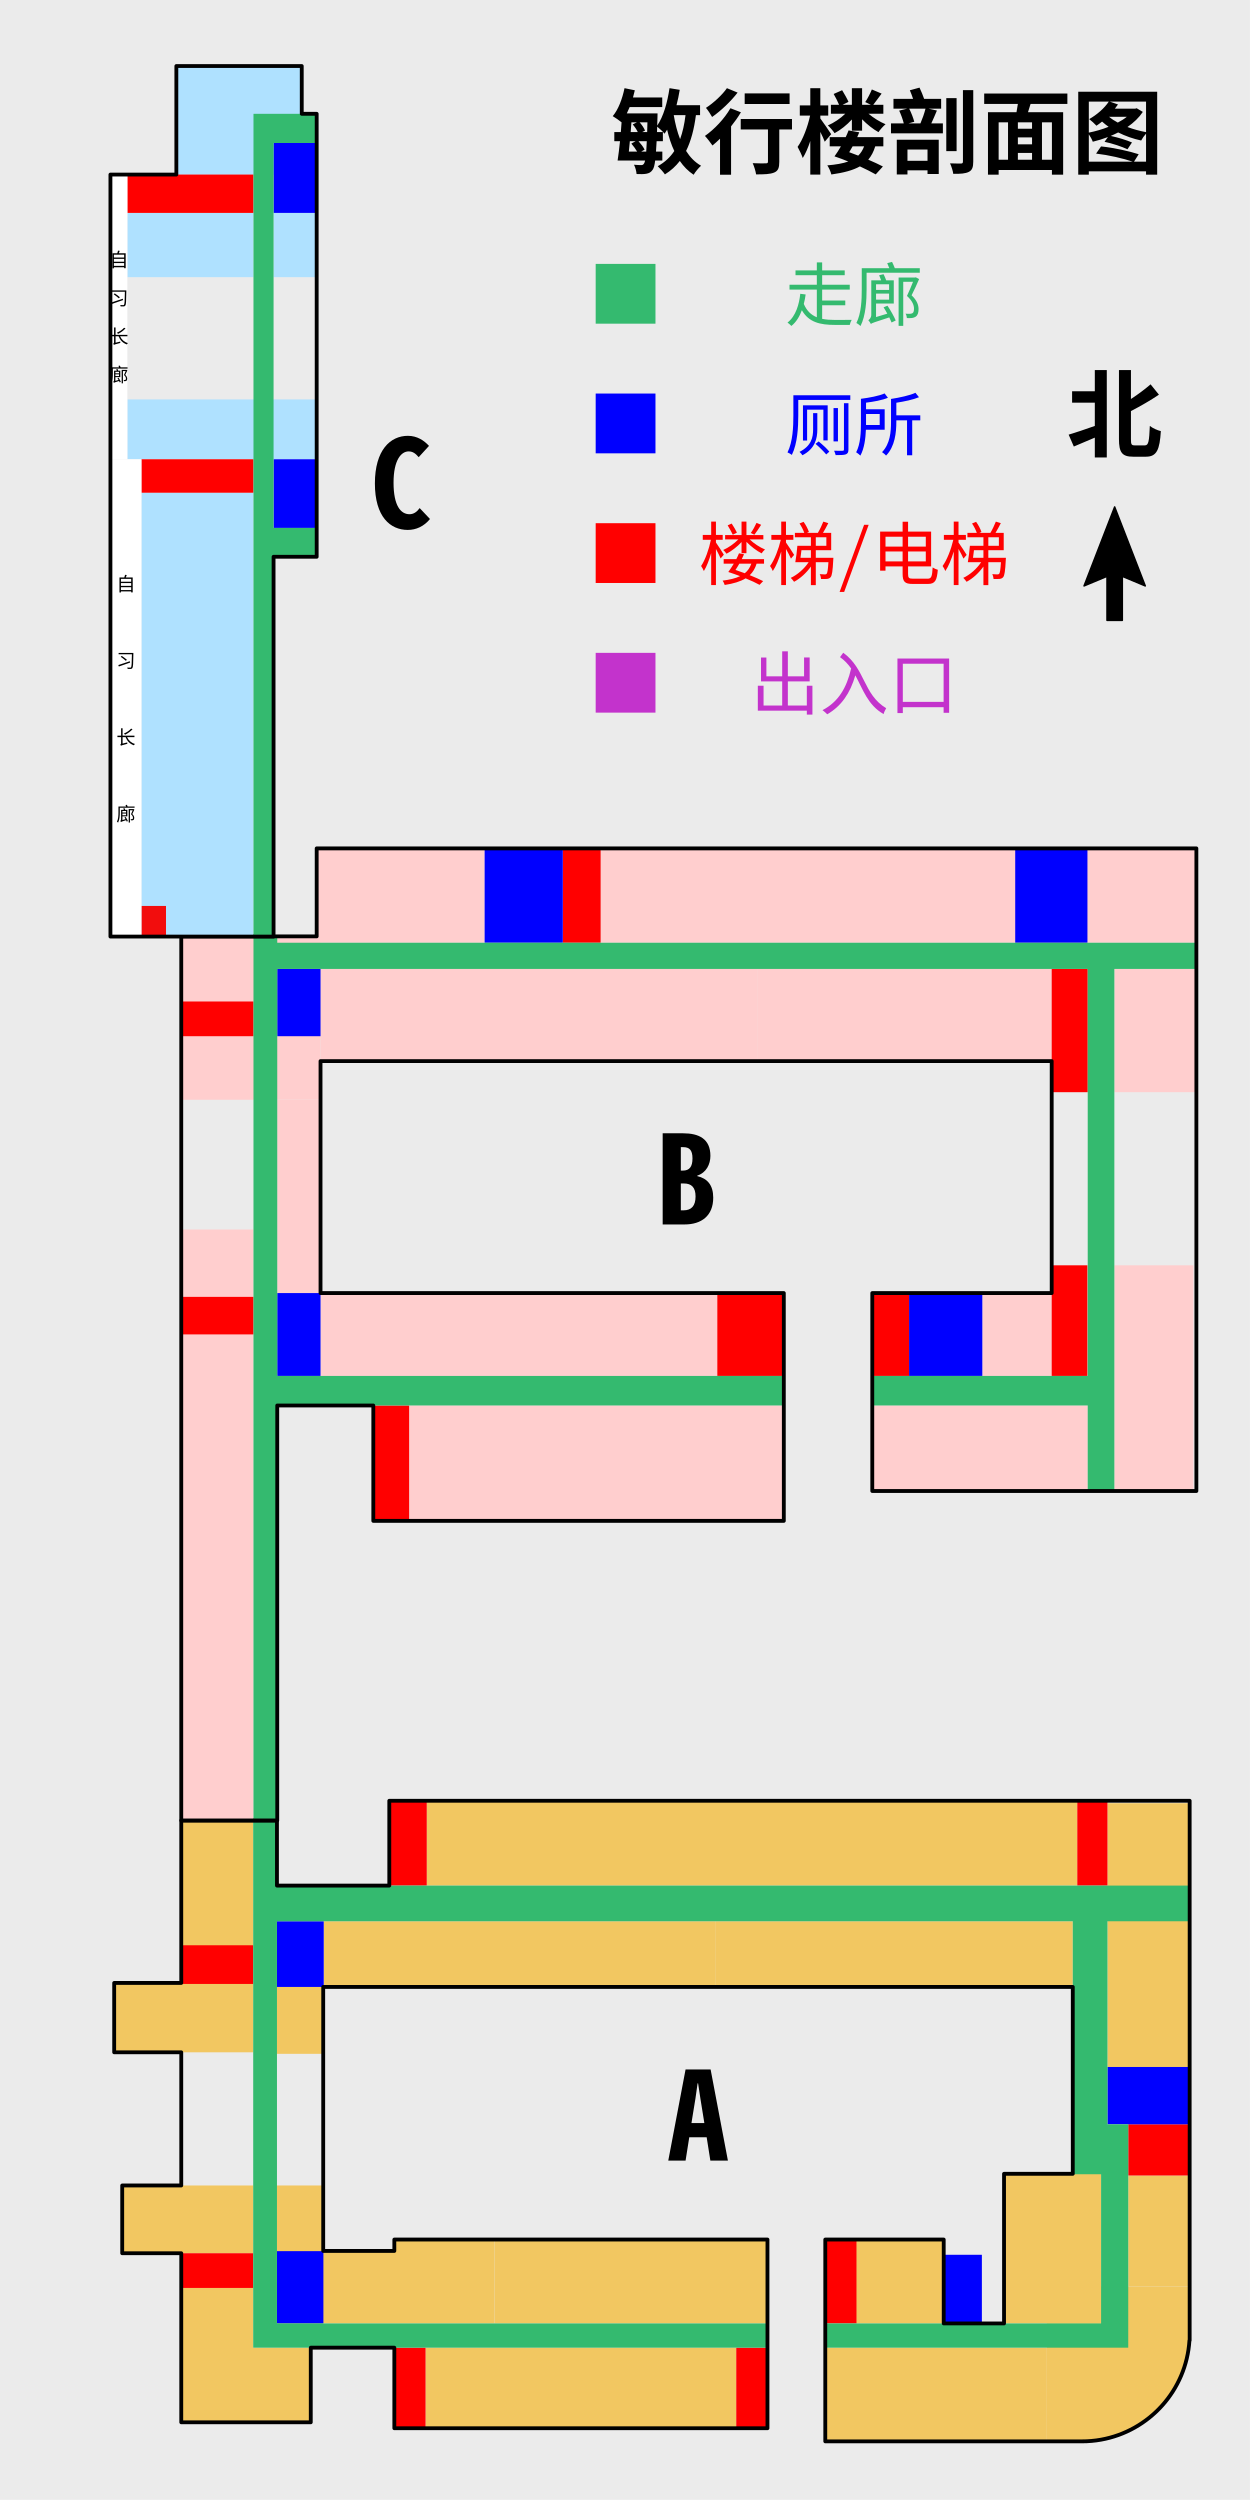
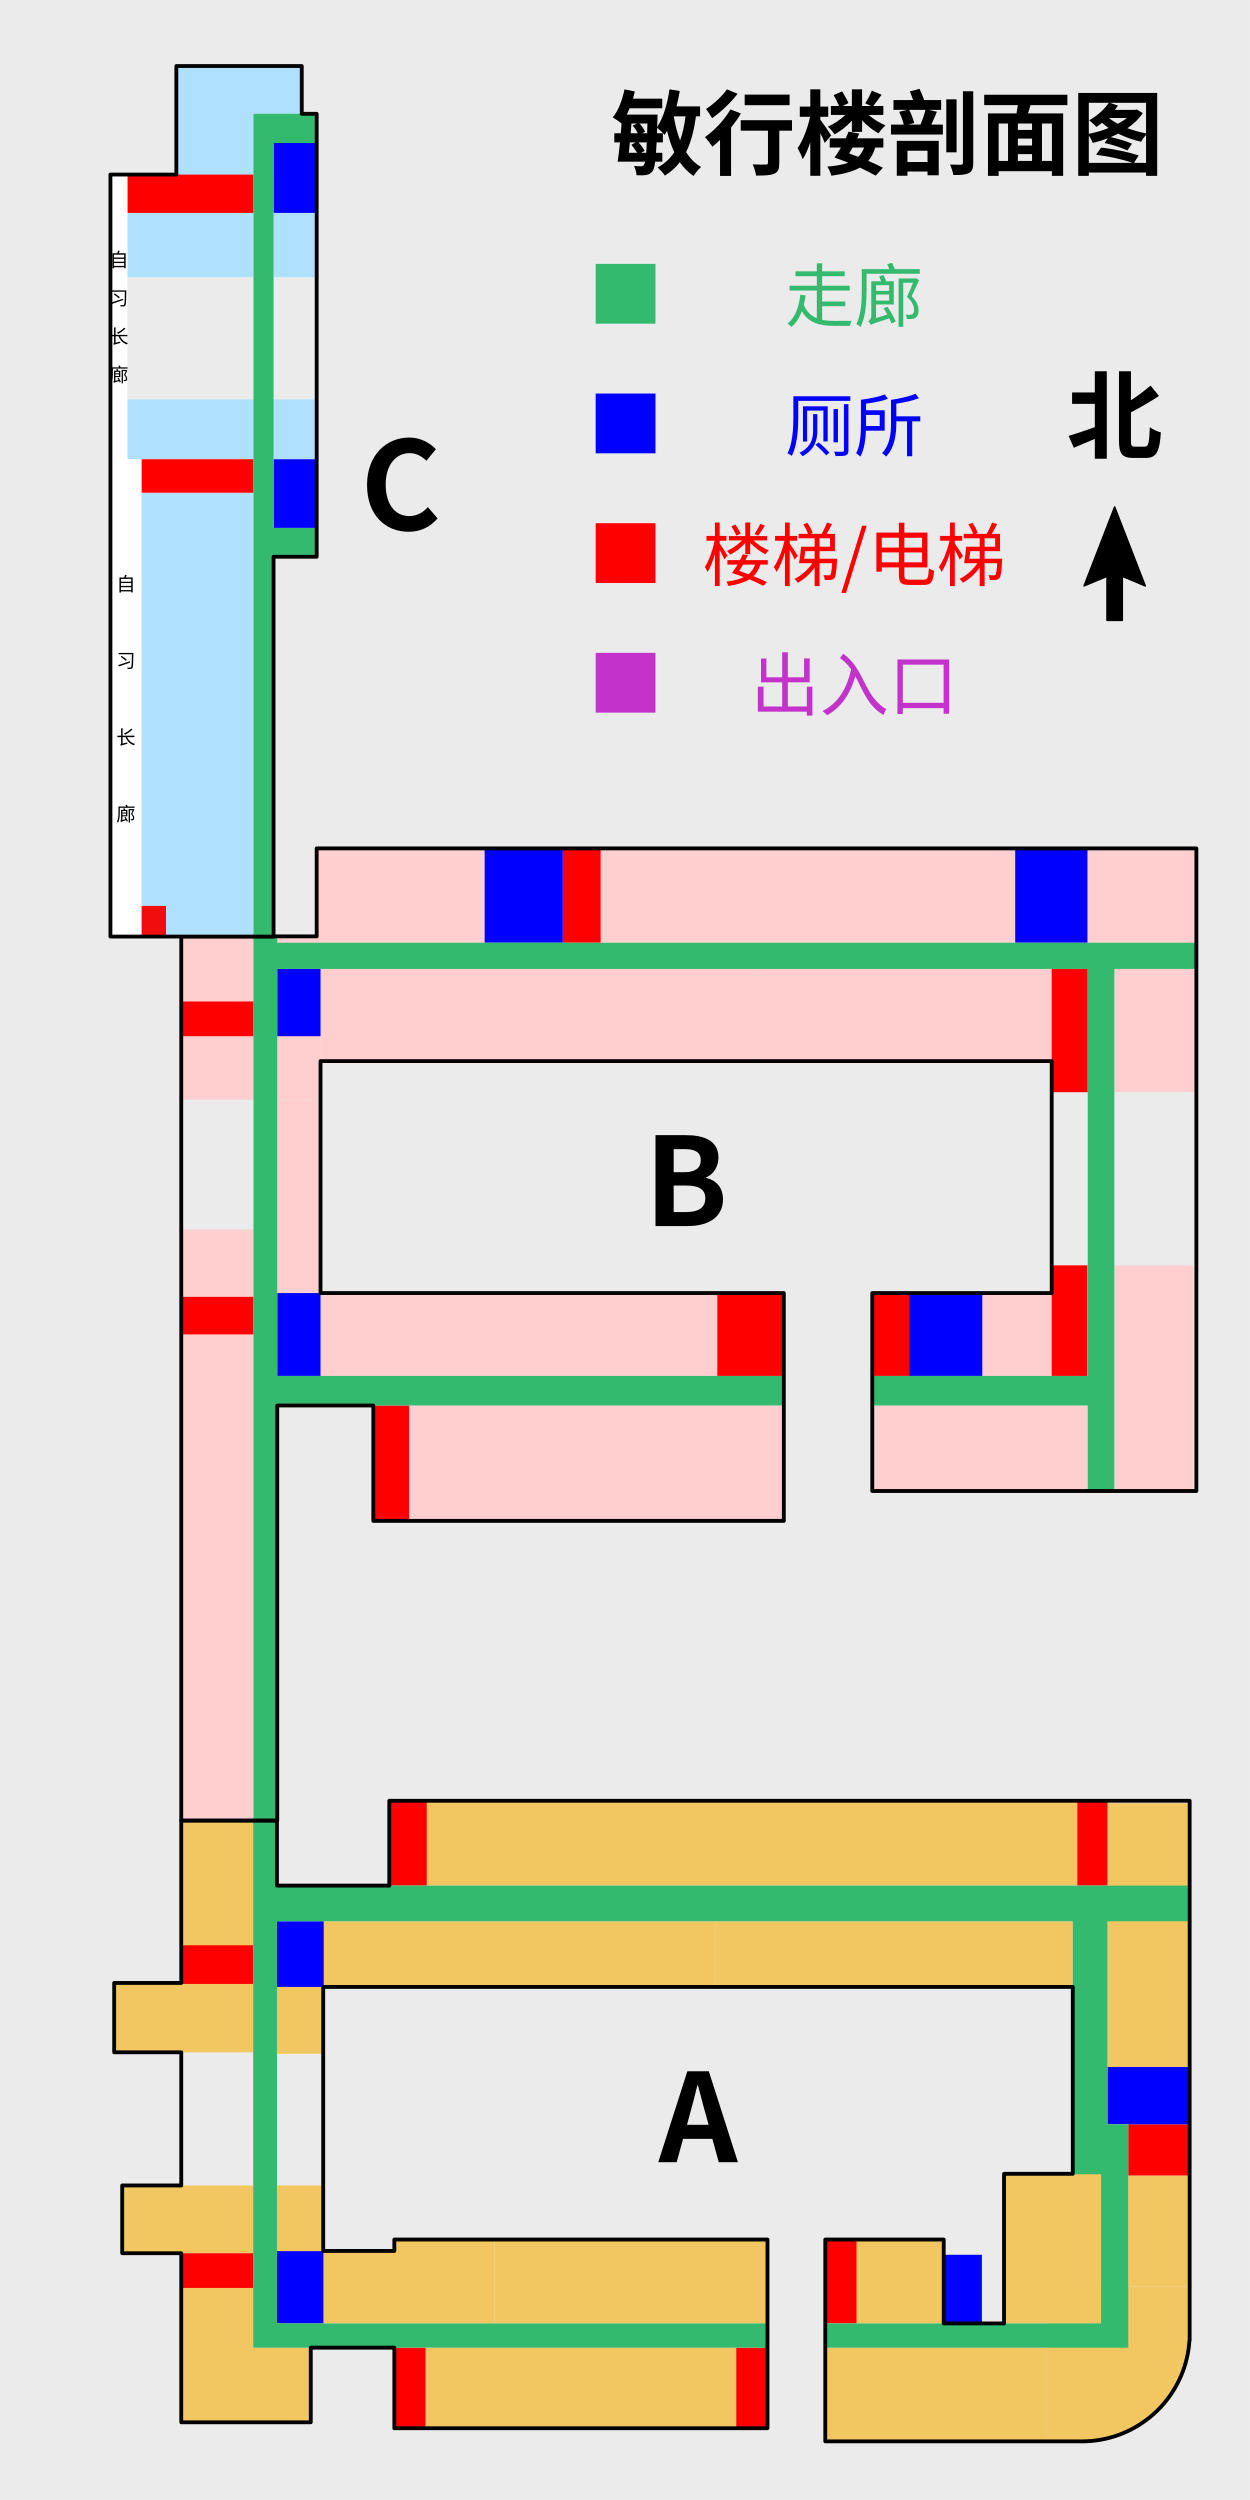
<svg xmlns="http://www.w3.org/2000/svg" width="100%" height="100%" viewBox="0 0 2717 5434" version="1.1" xml:space="preserve" style="fill-rule:evenodd;clip-rule:evenodd;stroke-linecap:round;stroke-linejoin:round;stroke-miterlimit:1.5;">
  <rect id="背景" x="0" y="-0" width="2716.53" height="5433.07" style="fill:#ebebeb;" />
  <g id="A">
    <g id="_2层">
      <rect id="zone-12x55-12x56" x="602.015" y="4318.82" width="100.528" height="145.395" style="fill:#f2c761;" />
      <rect id="zone-12x45-12x54" x="703.662" y="4176.07" width="852.295" height="142.75" style="fill:#f2c761;" />
      <rect id="zone-12x35-12x44" x="1555.96" y="4176.07" width="775.836" height="142.75" style="fill:#f2c761;" />
      <rect id="zone-12x24-12x29" x="2407.17" y="3919.47" width="178.68" height="573.308" style="fill:#f2c761;" />
      <rect id="zone-12x05-12x23" x="927.583" y="3914.16" width="1414.03" height="184.355" style="fill:#f2c761;" />
      <path id="zone-12x01-12x04" d="M550.361,4460.89l-302.165,0l-0,-150.758l145.788,-0l-0,-353.198l156.377,0l0,503.956Z" style="fill:#f2c761;" />
      <rect id="zone-11x44-11x52" x="1793.83" y="5102.91" width="481.677" height="203.645" style="fill:#f2c761;" />
      <path id="zone-11x41-11x43" d="M2393.35,4969.56l192.499,-0l0,117.649l-0.461,-0c-6.782,108.509 -87.611,197.083 -192.496,215.728c-13.373,2.377 -27.137,3.618 -41.189,3.618l-76.193,-0l0,-256.354l117.84,0l-0,-80.641Z" style="fill:#f2c761;" />
      <rect id="zone-11x37-11x40" x="2452.35" y="4728.68" width="133.502" height="240.884" style="fill:#f2c761;" />
      <rect id="zone-12x34-12x36" x="2182.38" y="4724.98" width="210.969" height="325.225" style="fill:#f2c761;" />
      <rect id="zone-11x30-11x33" x="1860.85" y="4867.87" width="190.405" height="182.338" style="fill:#f2c761;" />
      <path id="zone-11x25-11x29" d="M1074.74,5050.2l-472.728,0l-0,-299.857l100.917,0l-0,142.756l153.966,-0l0,-25.237l217.845,0l0,182.338Z" style="fill:#f2c761;" />
      <rect id="zone-11x15-11x24" x="1074.74" y="4867.87" width="593.434" height="182.338" style="fill:#f2c761;" />
      <rect id="zone-11x06-11x14" x="924.973" y="5102.91" width="675.356" height="175.094" style="fill:#f2c761;" />
      <path id="zone-11x03-11x05" d="M675.492,5265.11l-281.508,-0l-0,-292.037l156.377,-0l0,129.845l125.131,-0l0,162.192Z" style="fill:#f2c761;" />
      <rect id="zone-11x01-11x02" x="265.637" y="4750.35" width="284.724" height="147.301" style="fill:#f2c761;" />
    </g>
    <g id="图标">
      <g id="楼梯">
        <rect x="846.166" y="3914.16" width="81.417" height="184.355" style="fill:#f00;" />
        <rect x="393.984" y="4228.22" width="156.377" height="84.072" style="fill:#f00;" />
        <rect x="857.126" y="5102.91" width="67.847" height="175.094" style="fill:#f00;" />
        <rect x="1600.33" y="5102.91" width="67.847" height="175.094" style="fill:#f00;" />
        <rect x="393.984" y="4897.65" width="156.377" height="75.42" style="fill:#f00;" />
        <rect x="2341.61" y="3914.16" width="65.552" height="184.355" style="fill:#f00;" />
        <rect x="2452.35" y="4617.38" width="133.502" height="111.294" style="fill:#f00;" />
        <rect x="1793.83" y="4867.87" width="67.847" height="182.338" style="fill:#f00;" />
      </g>
      <g id="厕所">
        <rect x="2407.17" y="4492.78" width="178.68" height="124.603" style="fill:#00f;" />
        <rect x="602.015" y="4893.1" width="100.917" height="157.101" style="fill:#00f;" />
        <rect x="602.015" y="4176.07" width="101.647" height="142.75" style="fill:#00f;" />
        <rect x="2051.26" y="4900.99" width="82.934" height="149.217" style="fill:#00f;" />
      </g>
      <path id="_1-2" d="M1668.18,5102.91l-1117.82,-0l0,-1145.98l51.654,0l-0,141.582l1983.83,-0l0,77.552l-178.68,-0l0,441.315l45.179,0l-0,485.529l-658.515,-0l0,-52.709l599.517,0l-0,-324.264l-61.553,0l-0,-549.871l-1729.78,-0l-0,874.135l1066.16,0l-0,52.709Z" style="fill:#34ba6f;" />
    </g>
    <path id="_1-2轮廓" d="M2331.79,4724.98l-0,-406.16l-1629.25,-0l-0,573.814l154.583,-0l-0,-24.767l811.051,0l-0,410.14l-811.051,0l-0,-175.093l-181.634,-0l0,162.192l-281.508,-0l-0,-367.457l-128.347,-0l-0,-147.301l128.347,0l-0,-289.456l-145.788,0l-0,-150.758l145.788,-0l-0,-353.198l208.031,0l-0,141.582l244.151,-0l0,-184.355l1739.68,0l0,1173.05l-0.461,-0c-6.782,108.509 -87.611,197.083 -192.496,215.728c-13.373,2.377 -27.137,3.618 -41.189,3.618l-557.87,-0l0,-438.692l257.426,0l0,182.338l131.122,0l0,-325.225l149.416,0Z" style="fill:none;stroke:#000;stroke-width:8.33px;" />
  </g>
  <g id="B">
    <g id="房间2F">
      <rect id="zone-22x48-22x57" x="696.699" y="2101.47" width="948.987" height="205.051" style="fill:#ffcece;" />
      <rect id="zone-22x40-22x47" x="1645.69" y="2101.47" width="640.278" height="204.949" style="fill:#ffcece;" />
      <rect id="zone-22x38-22x39" x="2135.16" y="2810.63" width="150.808" height="180.085" style="fill:#ffcece;" />
      <rect id="zone-22x32-22x37" x="1895.98" y="3054.98" width="468.28" height="185.865" style="fill:#ffcece;" />
      <rect id="zone-22x26-22x31" x="2422.14" y="2750.28" width="171.828" height="490.563" style="fill:#ffcece;" />
      <rect id="zone-22x23-22x25" x="2422.14" y="2106.08" width="178.303" height="267.905" style="fill:#ffcece;" />
      <rect id="zone-22x11-22x22" x="1305.54" y="1844.06" width="1294.91" height="205.051" style="fill:#ffcece;" />
      <rect id="zone-22x07-22x10" x="688.331" y="1844.06" width="365.068" height="205.051" style="fill:#ffcece;" />
      <rect id="zone-22x01-22x06" x="393.984" y="2035.73" width="302.716" height="354.684" style="fill:#ffcece;" />
      <rect id="zone-21x27-21x36" x="889.288" y="3054.98" width="814.411" height="250.78" style="fill:#ffcece;" />
      <rect id="zone-21x19-21x26" x="696.699" y="2810.63" width="862.462" height="180.085" style="fill:#ffcece;" />
      <rect id="zone-21x15-21x18" x="602.616" y="2390.41" width="94.083" height="420.216" style="fill:#ffcece;" />
      <rect id="zone-21x01-21x14" x="393.984" y="2672.45" width="156.979" height="1284.48" style="fill:#ffcece;" />
    </g>
    <g id="图标1">
      <g id="楼梯1">
        <rect x="393.984" y="2176.85" width="156.979" height="75.442" style="fill:#f00;" />
        <rect x="1223.28" y="1844.06" width="82.254" height="205.051" style="fill:#f00;" />
        <rect x="2285.96" y="2106.08" width="78.3" height="267.905" style="fill:#f00;" />
        <rect x="393.984" y="2818.89" width="156.979" height="81.562" style="fill:#f00;" />
        <rect x="811.414" y="3054.98" width="77.874" height="250.78" style="fill:#f00;" />
        <rect x="1559.16" y="2809.49" width="144.537" height="181.228" style="fill:#f00;" />
        <rect x="1894.12" y="2809.49" width="81.871" height="181.228" style="fill:#f00;" />
        <rect x="2285.96" y="2750.28" width="77.698" height="240.437" style="fill:#f00;" />
      </g>
      <g id="卫生间">
        <rect x="2206.68" y="1844.06" width="156.979" height="205.051" style="fill:#00f;" />
        <rect x="602.616" y="2810.63" width="94.083" height="180.085" style="fill:#00f;" />
        <rect x="1976" y="2810.63" width="159.16" height="180.085" style="fill:#00f;" />
        <rect x="602.616" y="2106.08" width="94.083" height="146.208" style="fill:#00f;" />
        <rect x="1053.4" y="1844.06" width="169.885" height="205.051" style="fill:#00f;" />
      </g>
      <path id="_1-2楼" d="M1703.7,3054.98l-1101.08,0l0,901.959l-51.653,0l-0,-1921.62l51.653,0l0,13.792l1997.83,0l-0,56.974l-178.303,-0l0,1134.76l-57.878,-0l-0,-185.865l-468.28,0l-1.859,-64.261l470.139,-0l-0,-884.634l-1761.65,-0l0,884.634l1101.08,-0l-0,64.261Z" style="fill:#34ba6f;" />
    </g>
    <path id="_1-2轮廓1" d="M1703.7,2810.63l-0,495.126l-892.285,-0l-0,-250.78l-208.798,0l0,901.959l-208.632,0l-0,-1921.62l294.347,0l-0,-191.259l1912.11,0l-0,1396.79l-704.461,-0l-0,-430.211l389.98,0l-0,-504.207l-1589.27,-0l0,504.207l1007,0Z" style="fill:none;stroke:#000;stroke-width:8.33px;" />
  </g>
  <g id="C">
    <g id="房间">
      <rect id="zone-32x06-32x07" x="594.621" y="462.765" width="93.71" height="139.707" style="fill:#afe1ff;" />
      <rect id="zone-32x03-32x05" x="383.312" y="143.552" width="272.57" height="236.375" style="fill:#afe1ff;" />
      <rect id="zone-32x01-32x02" x="276.841" y="462.765" width="274.122" height="139.707" style="fill:#afe1ff;" />
      <rect id="zone-31x15-31x18" x="276.841" y="868.221" width="410.722" height="130.026" style="fill:#afe1ff;" />
      <rect id="zone-31x01-31x14" x="307.414" y="1070.73" width="243.549" height="964.589" style="fill:#afe1ff;" />
    </g>
    <g id="楼梯2">
      <rect x="276.841" y="379.438" width="274.122" height="83.327" style="fill:#f00;" />
      <rect x="307.414" y="998.247" width="243.549" height="72.71" style="fill:#f00;" />
      <g id="厕所1">
        <rect x="594.621" y="310.822" width="93.71" height="151.943" style="fill:#00f;" />
        <rect x="594.621" y="998.247" width="93.71" height="149.242" style="fill:#00f;" />
      </g>
      <rect x="307.414" y="1969.16" width="53.386" height="66.159" style="fill:#f20d0d;" />
    </g>
    <path id="走廊" d="M550.963,2035.32l-0,-1787.93l137.368,0l-0,63.435l-93.71,-0l0,836.666l93.71,0l-0,62.721l-93.71,-0l0,825.106l-43.658,0Z" style="fill:#34ba6f;" />
    <g id="_2轮廓">
      <g id="_2自习长廊">
        <g id="自习长廊背景">
          <rect x="240.03" y="379.438" width="36.81" height="618.809" style="fill:#fff;" />
          <rect x="240.03" y="998.247" width="67.384" height="1037.07" style="fill:#fff;" />
        </g>
        <g>
-           <text x="237.602px" y="579.842px" style="font-family:'NotoSansMonoCJKsc-Regular', 'Noto Sans Mono CJK SC', sans-serif;font-size:41.667px;">自</text>
-           <text x="237.602px" y="663.176px" style="font-family:'NotoSansMonoCJKsc-Regular', 'Noto Sans Mono CJK SC', sans-serif;font-size:41.667px;">习</text>
-           <text x="237.602px" y="746.509px" style="font-family:'NotoSansMonoCJKsc-Regular', 'Noto Sans Mono CJK SC', sans-serif;font-size:41.667px;">长</text>
-           <text x="237.602px" y="829.842px" style="font-family:'NotoSansMonoCJKsc-Regular', 'Noto Sans Mono CJK SC', sans-serif;font-size:41.667px;">廊</text>
+           <path d="M247.56,562.717l22.292,0l0,6.125l-22.292,0l0,-6.125Zm0,-2.958l0,-6.208l22.292,-0l0,6.208l-22.292,-0Zm0,12l22.292,-0l0,6.167l-22.292,-0l0,-6.167Zm9,-27.016c-0.333,1.672 -1,3.97 -1.625,5.808l-10.541,-0l-0,32.679l3.166,-0l0,-2.346l22.292,-0l0,2.137l3.292,-0l-0,-32.47l-15.042,-0c0.708,-1.588 1.417,-3.51 2.083,-5.306l-3.625,-0.502Z" style="fill-rule:nonzero;" />
+           <path d="M247.227,639.717c3.75,2.584 8.667,6.375 11.042,8.709l2.208,-2.375c-2.5,-2.292 -7.458,-5.917 -11.125,-8.375l-2.125,2.041Zm-5.333,17.875l1.125,3.125c6.416,-2.208 15.875,-5.458 24.458,-8.5l-0.583,-2.916c-9.084,3.125 -19,6.458 -25,8.291Zm0.666,-26.375l0,2.959l28.875,-0c-0.25,19.333 -0.625,26.916 -1.958,28.375c-0.417,0.541 -0.875,0.708 -1.667,0.666c-1.125,0 -3.708,0 -6.625,-0.208c0.584,0.833 0.959,2.125 1,3c2.417,0.169 5.125,0.211 6.75,0.042c1.542,-0.125 2.542,-0.584 3.5,-1.959c1.584,-2.125 1.917,-9.166 2.167,-31.083l0,-1.792l-32.042,0Z" style="fill-rule:nonzero;" />
+           <path d="M269.644,712.408c-3.625,4.339 -9.709,8.301 -15.584,10.721c0.792,0.584 2.042,1.835 2.625,2.545c5.625,-2.795 11.959,-7.134 16.084,-11.931l-3.125,-1.335Zm-29.709,15.393l0,3.125l8,-0l0,13.305c0,1.669 -0.958,2.294 -1.708,2.586c0.5,0.667 1.083,2.043 1.292,2.795c1,-0.626 2.583,-1.127 14,-4.213c-0.167,-0.667 -0.292,-2.002 -0.292,-2.919l-10.042,2.46l0,-14.014l6.542,-0c3.375,8.634 9.292,14.807 17.958,17.726c0.459,-0.959 1.459,-2.252 2.209,-2.961c-8,-2.294 -13.834,-7.591 -16.917,-14.765l15.958,-0l0,-3.125l-25.75,-0l0,-16.102l-3.25,0l0,16.102l-8,-0Z" style="fill-rule:nonzero;" />
+           <path d="M258.685,813.717l0,3.667l-7.875,-0l0,-3.667l7.875,0Zm0,-2.208l-7.875,-0l0,-3.417l7.875,0l0,3.417Zm5.75,-7.5l0,29.224l2.792,-0l0,-26.641l5.917,0c-1,2.584 -2.334,5.792 -3.667,8.542c3.333,3.042 4.25,5.583 4.25,7.708c0,1.25 -0.208,2.292 -0.917,2.709c-0.375,0.208 -0.875,0.333 -1.416,0.375c-0.709,0.041 -1.709,0.041 -2.75,-0.084c0.458,0.75 0.75,1.917 0.791,2.667c1.042,0.042 2.209,0.042 3.084,-0.042c0.833,-0.125 1.583,-0.375 2.208,-0.791c1.25,-0.834 1.75,-2.459 1.75,-4.625c-0.042,-2.417 -0.875,-5.125 -4.208,-8.292c1.541,-3 3.208,-6.667 4.541,-9.792l-2,-1.083l-0.416,0.125l-9.959,-0Zm-11.75,-1.375c0.417,0.917 0.834,2.042 1.209,3.083l-5.959,0l0,20.709c0,1.875 -1.041,2.877 -1.791,3.379c0.5,0.502 1.25,1.589 1.541,2.257c0.75,-0.585 2.084,-1.045 11.125,-3.97c0.542,1.17 1.042,2.215 1.375,3.093l2.5,-1.213c-0.958,-2.338 -3.083,-6.13 -4.958,-8.921l-2.375,0.958c0.75,1.167 1.542,2.5 2.25,3.833l-6.792,2.042l0,-8.167l10.709,0l-0,-14l-4.584,0c-0.416,-1.166 -1,-2.583 -1.583,-3.708l-2.667,0.625Zm4.875,-7.303c0.417,0.919 0.875,2.049 1.25,3.053l-16.625,-0l0,12.875c0,6 -0.25,14.333 -3.25,20.26c0.709,0.293 1.959,1.254 2.5,1.798c3.209,-6.308 3.667,-15.683 3.667,-22.1l0,-10.083l32.125,-0l0,-2.75l-15.083,-0c-0.459,-1.171 -1.084,-2.636 -1.667,-3.807l-2.917,0.754Z" style="fill-rule:nonzero;" />
        </g>
        <g transform="matrix(1,0,0,1,-18.9408,-72.7096)">
-           <text x="271.83px" y="1357.19px" style="font-family:'NotoSansMonoCJKsc-Regular', 'Noto Sans Mono CJK SC', sans-serif;font-size:41.667px;">自</text>
-           <text x="271.83px" y="1523.86px" style="font-family:'NotoSansMonoCJKsc-Regular', 'Noto Sans Mono CJK SC', sans-serif;font-size:41.667px;">习</text>
-           <text x="271.83px" y="1690.53px" style="font-family:'NotoSansMonoCJKsc-Regular', 'Noto Sans Mono CJK SC', sans-serif;font-size:41.667px;">长</text>
-           <g transform="matrix(41.6667,0,0,41.6667,313.496,1857.19)" />
-           <text x="271.83px" y="1857.19px" style="font-family:'NotoSansMonoCJKsc-Regular', 'Noto Sans Mono CJK SC', sans-serif;font-size:41.667px;">廊</text>
+           <g transform="matrix(41.6667,0,0,41.6667,271.83,1357.19)">
+             <path d="M0.239,-0.411l0.535,0l0,0.147l-0.535,0l0,-0.147Zm0,-0.071l0,-0.149l0.535,0l0,0.149l-0.535,0Zm0,0.288l0.535,-0l0,0.148l-0.535,-0l0,-0.148Zm0.216,-0.648c-0.008,0.04 -0.024,0.095 -0.039,0.139l-0.253,-0l0,0.784l0.076,0l0,-0.056l0.535,-0l0,0.051l0.079,0l0,-0.779l-0.361,-0c0.017,-0.038 0.034,-0.084 0.05,-0.127l-0.087,-0.012Z" style="fill-rule:nonzero;" />
+           </g>
+           <g transform="matrix(41.6667,0,0,41.6667,271.83,1523.86)">
+             <path d="M0.231,-0.563c0.09,0.062 0.208,0.153 0.265,0.209l0.053,-0.057c-0.06,-0.055 -0.179,-0.142 -0.267,-0.201l-0.051,0.049Zm-0.128,0.429l0.027,0.075c0.154,-0.053 0.381,-0.131 0.587,-0.204l-0.014,-0.07c-0.218,0.075 -0.456,0.155 -0.6,0.199Zm0.016,-0.633l0,0.071l0.693,0c-0.006,0.464 -0.015,0.646 -0.047,0.681c-0.01,0.013 -0.021,0.017 -0.04,0.016c-0.027,0 -0.089,0 -0.159,-0.005c0.014,0.02 0.023,0.051 0.024,0.072c0.058,0.004 0.123,0.005 0.162,0.001c0.037,-0.003 0.061,-0.014 0.084,-0.047c0.038,-0.051 0.046,-0.22 0.052,-0.746l0,-0.043l-0.769,0Z" style="fill-rule:nonzero;" />
+           </g>
+           <g transform="matrix(41.6667,0,0,41.6667,271.83,1690.53)">
+             <path d="M0.769,-0.818c-0.087,0.104 -0.233,0.199 -0.374,0.257c0.019,0.014 0.049,0.044 0.063,0.061c0.135,-0.067 0.287,-0.171 0.386,-0.286l-0.075,-0.032Zm-0.713,0.369l-0,0.075l0.192,0l-0,0.319c-0,0.04 -0.023,0.055 -0.041,0.062c0.012,0.016 0.026,0.049 0.031,0.067c0.024,-0.015 0.062,-0.027 0.336,-0.101c-0.004,-0.016 -0.007,-0.048 -0.007,-0.07l-0.241,0.059l-0,-0.336l0.157,0c0.081,0.207 0.223,0.355 0.431,0.425c0.011,-0.023 0.035,-0.054 0.053,-0.071c-0.192,-0.055 -0.332,-0.182 -0.406,-0.354l0.383,0l-0,-0.075l-0.618,0l-0,-0.386l-0.078,-0l-0,0.386l-0.192,0Z" style="fill-rule:nonzero;" />
+           </g>
+           <g transform="matrix(41.6667,0,0,41.6667,271.83,1857.19)">
+             <path d="M0.506,-0.387l0,0.088l-0.189,0l0,-0.088l0.189,0Zm0,-0.053l-0.189,0l0,-0.082l0.189,0l0,0.082Zm0.138,-0.18l0,0.701l0.067,0l-0,-0.639l0.142,-0c-0.024,0.062 -0.056,0.139 -0.088,0.205c0.08,0.073 0.102,0.134 0.102,0.185c-0,0.03 -0.005,0.055 -0.022,0.065c-0.009,0.005 -0.021,0.008 -0.034,0.009c-0.017,0.001 -0.041,0.001 -0.066,-0.002c0.011,0.018 0.018,0.046 0.019,0.064c0.025,0.001 0.053,0.001 0.074,-0.001c0.02,-0.003 0.038,-0.009 0.053,-0.019c0.03,-0.02 0.042,-0.059 0.042,-0.111c-0.001,-0.058 -0.021,-0.123 -0.101,-0.199c0.037,-0.072 0.077,-0.16 0.109,-0.235l-0.048,-0.026l-0.01,0.003l-0.239,0Zm-0.282,-0.033c0.01,0.022 0.02,0.049 0.029,0.074l-0.143,0l-0,0.497c-0,0.045 -0.025,0.069 -0.043,0.081c0.012,0.012 0.03,0.038 0.037,0.054c0.018,-0.014 0.05,-0.025 0.267,-0.095c0.013,0.028 0.025,0.053 0.033,0.074l0.06,-0.029c-0.023,-0.056 -0.074,-0.147 -0.119,-0.214l-0.057,0.023c0.018,0.028 0.037,0.06 0.054,0.092l-0.163,0.049l-0,-0.196l0.257,0l0,-0.336l-0.11,0c-0.01,-0.028 -0.024,-0.062 -0.038,-0.089l-0.064,0.015Zm0.117,-0.175c0.01,0.022 0.021,0.049 0.03,0.073l-0.399,0l-0,0.309c-0,0.144 -0.006,0.344 -0.078,0.486c0.017,0.007 0.047,0.03 0.06,0.043c0.077,-0.151 0.088,-0.376 0.088,-0.53l-0,-0.242l0.771,0l0,-0.066l-0.362,0c-0.011,-0.028 -0.026,-0.063 -0.04,-0.091l-0.07,0.018Z" style="fill-rule:nonzero;" />
+           </g>
        </g>
      </g>
      <path id="_2轮廓1" d="M383.312,143.552l272.57,-0l-0,103.835l32.449,0l-0,962.822l-93.71,-0l0,825.521l-354.591,-0l0,-1656.29l143.282,-0l-0,-235.886Z" style="fill:none;stroke:#000;stroke-width:8.33px;" />
    </g>
  </g>
  <g id="图例">
    <g>
      <path d="M2406.18,1252.71l-49.897,20.841l66.529,-171.672l66.529,171.672l-49.897,-20.841l0,95.658l-33.264,0l-0,-95.658Z" style="stroke:#000;stroke-width:3.33px;" />
-       <g transform="matrix(208.333,0,0,208.333,2526.98,977.891)" />
-       <text x="2318.64px" y="977.891px" style="font-family:'NotoSansMonoCJKsc-Bold', 'Noto Sans Mono CJK SC', sans-serif;font-weight:700;font-size:208.333px;">北</text>
+       <path d="M2322.81,947.474l11.25,25.833l45.625,-19.375l-0,43.145l26.042,-0l-0,-190.104l-26.042,-0l-0,46.126l-49.375,-0l-0,24.792l49.375,-0l-0,50.625c-21.25,7.5 -42.5,14.791 -56.875,18.958Zm178.125,-109.401c-11.458,9.811 -26.875,21.693 -42.708,31.901l-0,-63.001l-26.042,-0l-0,150.084c-0,29.375 6.875,38.334 30.833,38.334l27.917,-0c23.542,-0 29.792,-15.417 32.292,-55.625c-6.875,-1.459 -17.917,-6.459 -23.959,-11.25c-1.458,33.541 -2.708,42.291 -10.833,42.291l-21.458,0c-7.709,0 -8.75,-1.875 -8.75,-13.541l-0,-61.042c20.625,-10.625 42.5,-23.333 60.833,-35.625l-18.125,-22.526Z" style="fill-rule:nonzero;" />
    </g>
    <g>
      <g id="出入口">
        <rect x="1294.78" y="573.603" width="129.947" height="129.947" style="fill:#34ba6f;" />
-         <g transform="matrix(150,0,0,150,2006.62,696.177)" />
-         <text x="1706.62px" y="696.177px" style="font-family:'NotoSansMonoCJKsc-Regular', 'Noto Sans Mono CJK SC', sans-serif;font-size:150px;fill:#34ba6f;">走廊</text>
+         <path d="M1739.47,640.677c-2.25,22.05 -9.45,48.6 -27.75,62.55c2.55,1.8 6.45,5.252 8.4,7.373c10.65,-8.423 17.85,-20.723 22.8,-34.223c15,26.25 39.45,31.95 71.7,31.95l32.4,-0c0.6,-3.15 2.55,-8.25 4.2,-10.95c-6.6,0.15 -31.2,0.15 -36.15,0.15c-10.05,-0 -19.5,-0.6 -28.05,-2.4l-0,-29.55l50.25,-0l-0,-10.2l-50.25,-0l-0,-23.85l60,-0l-0,-10.5l-60,-0l-0,-20.7l49.05,-0l-0,-10.5l-49.05,-0l-0,-17.4l-11.55,-0l-0,17.4l-46.35,-0l-0,10.5l46.35,-0l-0,20.7l-59.4,-0l-0,10.5l59.4,-0l-0,60.15c-12.3,-4.95 -21.9,-13.8 -28.35,-28.95c1.8,-6.9 3.15,-13.8 4.05,-20.55l-11.7,-1.5Z" style="fill:#34ba6f;fill-rule:nonzero;" />
+         <path d="M1932.52,640.227l-0,13.2l-28.35,-0l-0,-13.2l28.35,-0Zm-0,-7.95l-28.35,-0l-0,-12.3l28.35,-0l-0,12.3Zm20.7,-27l-0,105.206l10.05,0l-0,-95.906l21.3,-0c-3.6,9.3 -8.4,20.85 -13.2,30.75c12,10.95 15.3,20.1 15.3,27.75c-0,4.5 -0.75,8.25 -3.3,9.75c-1.35,0.75 -3.15,1.2 -5.1,1.35c-2.55,0.15 -6.15,0.15 -9.9,-0.3c1.65,2.7 2.7,6.9 2.85,9.6c3.75,0.152 7.95,0.152 11.1,-0.15c3,-0.45 5.7,-1.35 7.95,-2.85c4.5,-3 6.3,-8.85 6.3,-16.65c-0.15,-8.7 -3.15,-18.45 -15.15,-29.85c5.55,-10.8 11.55,-24 16.35,-35.25l-7.2,-3.9l-1.5,0.45l-35.85,-0Zm-42.3,-4.95c1.5,3.3 3,7.35 4.35,11.1l-21.45,-0l-0,74.55c-0,6.75 -3.75,10.359 -6.45,12.166c1.8,1.807 4.5,5.719 5.55,8.126c2.7,-2.107 7.5,-3.762 40.05,-14.292c1.95,4.209 3.75,7.973 4.95,11.133l9,-4.364c-3.45,-8.419 -11.1,-22.069 -17.85,-32.119l-8.55,3.45c2.7,4.2 5.55,9 8.1,13.8l-24.45,7.35l-0,-29.4l38.55,-0l-0,-50.4l-16.5,-0c-1.5,-4.2 -3.6,-9.3 -5.7,-13.35l-9.6,2.25Zm17.55,-26.292c1.5,3.311 3.15,7.378 4.5,10.992l-59.85,-0l-0,46.35c-0,21.6 -0.9,51.6 -11.7,72.937c2.55,1.053 7.05,4.514 9,6.471c11.55,-22.708 13.2,-56.458 13.2,-79.558l-0,-36.3l115.65,-0l-0,-9.9l-54.3,-0c-1.65,-4.217 -3.9,-9.488 -6,-13.704l-10.5,2.712Z" style="fill:#34ba6f;fill-rule:nonzero;" />
      </g>
      <g id="厕所2">
        <rect x="1294.78" y="855.416" width="129.947" height="129.947" style="fill:#00f;" />
-         <g transform="matrix(150,0,0,150,2006.62,977.99)" />
-         <text x="1706.62px" y="977.99px" style="font-family:'NotoSansMonoCJKsc-Regular', 'Noto Sans Mono CJK SC', sans-serif;font-size:150px;fill:#00f;">厕所</text>
+         <path d="M1811.77,889.04l-0,72.45l9.6,0l-0,-72.45l-9.6,0Zm22.65,-10.5l-0,100.5c-0,2.1 -0.75,2.85 -3,2.85c-2.4,0.15 -10.05,0.15 -18.45,-0.15c1.35,2.85 2.85,7.05 3.45,9.6c11.1,0 18,-0.15 22.05,-1.65c4.2,-1.65 5.7,-4.5 5.7,-10.8l-0,-100.35l-9.75,0Zm-61.8,88.35c8.25,6.9 18.15,16.8 23.25,22.95l6.75,-6c-4.8,-6.15 -15,-15.6 -23.25,-22.2l-6.75,5.25Zm-27.3,-83.7l-0,76.5l9,0l-0,-67.2l35.4,0l-0,66.9l9.3,0l-0,-76.2l-53.7,0Zm22.05,16.95l-0,35.4c-0,16.95 -3.6,35.7 -29.55,48.75c1.95,1.5 5.1,5.25 6.3,7.355c27.6,-14.105 32.4,-36.605 32.4,-55.955l-0,-35.55l-9.15,0Zm-42.9,-38.85l-0,44.1c-0,23.55 -1.05,56.55 -12.75,80.1c2.7,0.9 7.35,3.75 9.45,5.4c12.3,-24.75 13.95,-60.75 13.95,-85.5l-0,-34.05l113.1,0l-0,-10.05l-123.75,0Z" style="fill:#00f;fill-rule:nonzero;" />
+         <path d="M1936.72,869.196l-0,49.994c-0,20.857 -1.65,47.288 -19.5,65.761c2.4,1.5 7.05,5.255 8.7,7.509c19.35,-19.523 22.35,-50.611 22.35,-73.27l-0,-3.45l23.25,0l-0,75.968l11.25,0l-0,-75.968l17.55,0l-0,-10.8l-52.05,0l-0,-27.485c17.25,-2.702 36.45,-6.609 49.2,-12.016l-7.65,-9.612c-12.3,5.707 -34.35,10.514 -53.1,13.369Zm-54.3,56.744l-0,-24l29.7,0l-0,24l-29.7,0Zm40.35,-68.759c-11.85,5.41 -33.45,9.467 -51.45,11.722l-0,52.537c-0,19.507 -0.75,45.488 -10.35,63.811c2.4,1.352 7.2,5.105 9.15,7.209c8.55,-15.618 11.25,-37.396 12,-56.32l40.8,0l-0,-44.4l-40.5,0l-0,-14.423c16.8,-2.105 35.4,-5.41 47.55,-10.669l-7.2,-9.467Z" style="fill:#00f;fill-rule:nonzero;" />
      </g>
      <g id="楼梯3">
        <rect x="1294.78" y="1137.23" width="129.947" height="129.947" style="fill:#f00;" />
-         <g transform="matrix(150,0,0,150,2194.12,1259.8)" />
-         <text x="1519.12px" y="1259.8px" style="font-family:'NotoSansMonoCJKsc-Regular', 'Noto Sans Mono CJK SC', sans-serif;font-size:150px;fill:#f00;">楼梯/电梯</text>
+         <path d="M1589.77,1143.96c4.05,6.464 8.7,15.333 11.1,20.444l9,-4.659c-2.25,-4.962 -7.2,-13.378 -11.4,-19.692l-8.7,3.907Zm62.7,-5.412c-2.85,6.614 -8.25,16.235 -12.45,22.099l7.8,3.757c4.5,-5.561 9.75,-13.98 14.7,-21.647l-10.05,-4.209Zm-32.55,-2.705l-0,29.311l-35.7,0l-0,9.45l28.65,0c-9,9.307 -21.75,18.164 -32.85,22.967c2.4,1.952 5.55,5.554 7.2,8.107c10.8,-5.555 23.4,-15.162 32.7,-25.369l-0,24.316l10.65,0l-0,-24.766c9.45,9.907 22.35,19.664 33,25.069c1.5,-2.553 4.8,-6.455 7.35,-8.407c-10.95,-4.503 -24.15,-13.06 -33.3,-21.917l29.7,0l-0,-9.45l-36.75,0l-0,-29.311l-10.65,0Zm21.3,91.411c-3,8.714 -7.65,15.474 -14.25,20.881c-6.6,-2.403 -13.5,-4.957 -20.25,-7.21c2.7,-3.904 5.55,-8.711 8.4,-13.671l26.1,0Zm-50.1,18.178c8.7,2.853 17.4,5.857 25.65,9.012c-9.75,4.807 -22.35,7.812 -37.95,9.764c1.65,2.253 3.6,6.46 4.5,9.464c19.2,-3.004 34.2,-7.511 45.45,-14.421c11.85,4.807 22.35,9.764 30.3,14.121l7.8,-8.111c-7.8,-3.907 -17.85,-8.412 -29.1,-12.919c6.9,-6.61 11.85,-14.871 14.85,-25.088l16.2,0l-0,-9.75l-48.45,0c1.8,-3.6 3.45,-7.2 4.95,-10.65l-10.95,-2.1c-1.65,4.05 -3.6,8.4 -5.85,12.75l-27.45,0l-0,9.75l22.05,0c-4.05,6.762 -8.25,13.071 -12,18.178Zm-37.2,-109.589l-0,29.011l-18.3,0l-0,10.5l17.7,0c-4.05,20.417 -12.6,44.433 -21.3,57.043c1.95,2.702 4.65,7.654 6,10.957c5.85,-9.157 11.4,-23.717 15.9,-39.029l-0,69.502l10.35,-0l-0,-78.506c3.9,7.204 8.25,15.909 10.2,20.564l6.9,-8.107c-2.4,-4.353 -13.35,-21.314 -17.1,-26.419l-0,-6.005l14.7,0l-0,-10.5l-14.7,0l-0,-29.011l-10.35,0Z" style="fill:#f00;fill-rule:nonzero;" />
+         <path d="M1706.17,1135.85l-0,29.008l-21.45,0l-0,10.5l20.55,0c-4.8,20.55 -13.95,44.4 -23.4,57c2.1,2.7 4.8,7.65 6,10.95c6.75,-9.9 13.35,-25.8 18.3,-42.45l-0,72.952l10.35,-0l-0,-78.502c4.05,7.35 8.85,16.2 10.8,21l6.9,-8.1c-2.55,-4.35 -13.95,-21.75 -17.7,-26.85l-0,-6l16.05,0l-0,-10.5l-16.05,0l-0,-29.011l-10.35,0.003Zm64.5,62.158l-0,16.5l-22.65,0l2.1,-16.5l20.55,0Zm-29.4,-9.6c-0.9,11.4 -2.7,26.25 -4.5,35.7l28.95,0c-9.3,14.25 -24.45,27.45 -38.85,34.05c2.25,2.1 5.55,6.014 7.2,8.576c13.35,-7.076 26.7,-19.226 36.6,-33.176l-0,40.404l10.65,0l-0,-49.854l27.45,0c-1.05,16.65 -2.25,23.25 -3.75,25.05c-1.05,1.2 -2.1,1.5 -4.05,1.5c-1.8,0 -6.15,-0.15 -11.1,-0.6c1.65,2.85 2.55,7.35 2.85,10.5c5.25,0.153 10.35,0.153 13.2,-0.15c3.3,-0.45 5.55,-1.35 7.65,-3.75c3,-3.6 4.5,-13.5 5.7,-37.65c0.15,-1.5 0.3,-4.5 0.3,-4.5l-38.25,0l-0,-16.5l33.45,0l-0,-37.65l-17.85,0c3.9,-6.314 7.95,-14.132 11.55,-21.201l-10.8,-3.307c-2.85,7.216 -7.65,17.592 -11.85,24.508l-24,0l4.5,-1.954c-1.95,-6.164 -6.6,-15.338 -11.55,-22.104l-8.85,3.609c4.2,6.167 8.25,14.285 10.35,20.449l-20.4,0l-0,9.6l34.8,0l-0,18.45l-29.4,0Zm40.05,-18.45l22.95,0l-0,18.45l-22.95,0l-0,-18.45Z" style="fill:#f00;fill-rule:nonzero;" />
+         <path d="M1828.87,1288.75l10.05,0l44.85,-145.95l-9.9,0l-45,145.95Z" style="fill:#f00;fill-rule:nonzero;" />
+         <path d="M1953.82,1200.7l-0,21.6l-37.2,0l-0,-21.6l37.2,0Zm11.85,0l38.55,0l-0,21.6l-38.55,0l-0,-21.6Zm-11.85,-10.5l-37.2,0l-0,-21.45l37.2,0l-0,21.45Zm11.85,0l-0,-21.45l38.55,0l-0,21.45l-38.55,0Zm-60.75,-32.55l-0,84.9l11.7,0l-0,-9.3l37.2,0l-0,15.9c-0,17.55 4.95,22.2 21.75,22.2l33.15,0c16.05,0 19.65,-7.95 21.6,-30.75c-3.45,-0.9 -8.25,-3 -11.25,-5.1c-1.05,19.5 -2.55,24.45 -10.95,24.45l-31.8,0c-9,0 -10.65,-1.8 -10.65,-10.5l-0,-16.2l50.1,0l-0,-75.6l-50.1,0l-0,-21.506l-11.85,0l-0,21.506l-48.9,0Z" style="fill:#f00;fill-rule:nonzero;" />
+         <path d="M2064.97,1135.85l-0,29.008l-21.45,0l-0,10.5l20.55,0c-4.8,20.55 -13.95,44.4 -23.4,57c2.1,2.7 4.8,7.65 6,10.95c6.75,-9.9 13.35,-25.8 18.3,-42.45l-0,72.952l10.35,-0l-0,-78.502c4.05,7.35 8.85,16.2 10.8,21l6.9,-8.1c-2.55,-4.35 -13.95,-21.75 -17.7,-26.85l-0,-6l16.05,0l-0,-10.5l-16.05,0l-0,-29.011l-10.35,0.003Zm64.5,62.158l-0,16.5l-22.65,0l2.1,-16.5l20.55,0Zm-29.4,-9.6c-0.9,11.4 -2.7,26.25 -4.5,35.7l28.95,0c-9.3,14.25 -24.45,27.45 -38.85,34.05c2.25,2.1 5.55,6.014 7.2,8.576c13.35,-7.076 26.7,-19.226 36.6,-33.176l-0,40.404l10.65,0l-0,-49.854l27.45,0c-1.05,16.65 -2.25,23.25 -3.75,25.05c-1.05,1.2 -2.1,1.5 -4.05,1.5c-1.8,0 -6.15,-0.15 -11.1,-0.6c1.65,2.85 2.55,7.35 2.85,10.5c5.25,0.153 10.35,0.153 13.2,-0.15c3.3,-0.45 5.55,-1.35 7.65,-3.75c3,-3.6 4.5,-13.5 5.7,-37.65c0.15,-1.5 0.3,-4.5 0.3,-4.5l-38.25,0l-0,-16.5l33.45,0l-0,-37.65l-17.85,0c3.9,-6.314 7.95,-14.132 11.55,-21.201l-10.8,-3.307c-2.85,7.216 -7.65,17.592 -11.85,24.508l-24,0l4.5,-1.954c-1.95,-6.164 -6.6,-15.338 -11.55,-22.104l-8.85,3.609c4.2,6.167 8.25,14.285 10.35,20.449l-20.4,0l-0,9.6l34.8,0l-0,18.45l-29.4,0Zm40.05,-18.45l22.95,0l-0,18.45l-22.95,0l-0,-18.45Z" style="fill:#f00;fill-rule:nonzero;" />
      </g>
      <g id="楼梯4">
        <rect x="1294.78" y="1419.04" width="129.947" height="129.947" style="fill:#c333cc;" />
-         <g transform="matrix(150,0,0,150,2081.62,1541.62)" />
-         <text x="1631.62px" y="1541.62px" style="font-family:'NotoSansMonoCJKsc-Regular', 'Noto Sans Mono CJK SC', sans-serif;font-size:150px;fill:#c333cc;">出入口</text>
+         <path d="M1647.22,1492.57l-0,54.3l106.5,-0l-0,8.594l12.15,0l-0,-62.894l-12.15,-0l-0,43.05l-41.25,-0l-0,-52.5l47.4,-0l-0,-51.95l-12.15,0l-0,41l-35.25,-0l-0,-54.366l-12.3,-0l-0,54.366l-34.35,-0l-0,-40.85l-11.7,0l-0,51.8l46.05,-0l-0,52.5l-40.5,-0l-0,-43.05l-12.45,-0Z" style="fill:#c333cc;fill-rule:nonzero;" />
+         <path d="M1825.87,1430.47c9.9,6.9 17.55,15.3 24.15,24.6c-9.75,42.75 -28.5,73.2 -62.25,90.6c3,2.1 8.25,6.75 10.35,9c30.45,-17.7 49.65,-45.3 61.05,-84.6c16.5,30.3 27.15,64.95 61.5,84.15c0.6,-3.6 3.6,-9.6 5.55,-12.75c-49.95,-29.85 -45.45,-86.25 -93.45,-120.6l-6.9,9.6Z" style="fill:#c333cc;fill-rule:nonzero;" />
+         <path d="M1950.67,1433.47l-0,118.544l11.7,0l-0,-12.794l88.65,-0l-0,12.192l12,-0l-0,-117.942l-112.35,-0Zm11.7,94.2l-0,-82.95l88.65,-0l-0,82.95l-88.65,-0Z" style="fill:#c333cc;fill-rule:nonzero;" />
      </g>
    </g>
-     <g transform="matrix(200,0,0,200,2529.25,361.658)" />
-     <text x="1329.25px" y="361.658px" style="font-family:'NotoSansMonoCJKsc-Bold', 'Noto Sans Mono CJK SC', sans-serif;font-weight:700;font-size:200px;">敏行楼剖面图</text>
+     <path d="M1455.25,194.183c-4.6,31.275 -13.2,61.875 -26.8,81.475l0.6,-17c0,-2.8 0.2,-9.6 0.2,-9.6l-66.8,0c2.2,-4.4 4.2,-9 6.2,-13.8l70.8,0l0,-20.8l-63.6,0c1.4,-5.218 2.8,-10.437 4,-15.659l-22.4,-4.616c-4.8,23.275 -13.4,46.475 -25.6,60.875c5.2,3 14.8,9.8 19.2,13.4l-1.6,21.2l-14.2,0l0,19.8l12.4,0c-1.6,15.6 -3.4,30.4 -5.2,42l59.8,0c-0.8,3.4 -1.6,5.4 -2.4,6.6c-1.8,2.8 -3.4,3.4 -6.2,3.4c-3.2,0 -9,-0.2 -15.6,-0.8c3,5.6 5.2,14.4 5.6,20.2c8.2,0.407 16,0.407 21.2,-0.6c6,-1.2 10,-3 14,-9c2.2,-3.2 4,-9.2 5.2,-19.8l15.6,0l0,-19.4l-13.8,0l1.4,-22.6l13.6,0l0,-19.8l-12.8,0l0.4,-11.8c4.8,3.8 13,11.4 16,15.4c2,-2.8 3.8,-5.6 5.6,-8.8c4,17.01 9,32.629 15.6,46.441c-9,13.616 -20.8,24.625 -36,33.034c4.6,4.207 12.8,13.416 15.6,17.819c13,-8.006 23.6,-17.819 32.4,-29.231c8.2,12.012 18,22.025 30,30.034c3.6,-6.209 11,-15.218 16.2,-19.622c-13.4,-7.609 -24,-18.618 -32.6,-32.234c10.6,-21.222 17.4,-47.241 21.4,-77.841l9,0l0,-21.6l-51.2,0c2.8,-10.825 5.2,-22.05 7,-33.475l-22.2,-3.6Zm-49.4,115.275l-1.2,22.6l-10.8,0l7.2,-4.2c-2.4,-5.4 -8,-12.6 -13.2,-18.4l18,0Zm0.8,-19.8l-10.8,0l6.2,-3.2c-2,-5.4 -6.8,-12.4 -11.8,-18l17,0l-0.6,21.2Zm-34.4,25c4.4,5.2 9.4,11.8 12.6,17.4l-18,0l2.2,-22.6l12.6,0l-9.4,5.2Zm3,-41.6c4.2,4.8 8.6,11.2 11,16.6l-15.4,0l1.6,-21.2l12,0l-9.2,4.6Zm114.8,-20.2c-2.4,19.616 -6.2,37.029 -11.8,52.241c-6.2,-15.812 -10.6,-33.425 -13.8,-52.241l25.6,0Z" style="fill-rule:nonzero;" />
+     <path d="M1618.65,205.658l0,23l97.6,0l0,-23l-97.6,0Zm-38.6,-11.462c-9.6,14.062 -29,32.262 -45.6,42.862c4.2,4.8 10.4,14.4 13.4,19.8c19.2,-13.4 40.8,-34 55.4,-53.009l-23.2,-9.653Zm30,67.062l0,22.8l59.2,0l0,69.8c0,3 -1.2,3.8 -4.8,3.8c-3.6,0.2 -17,0.2 -28.4,-0.4c3.2,7 6.4,17.4 7.4,24.4c17.8,0 30.6,-0.4 39.2,-4c8.8,-3.6 11.2,-10.4 11.2,-23.2l0,-70.4l27.6,0l0,-22.8l-111.4,0Zm-22.4,-23.4c-13,22.8 -35,46 -55.4,60.2c4.8,5 13,15.8 16.4,20.8c5.4,-4.4 10.8,-9.4 16.4,-14.8l0,78.413l24,-0l0,-105.213c8,-10 15.4,-20.4 21.4,-30.6l-22.8,-8.8Z" style="fill-rule:nonzero;" />
+     <path d="M1895.05,196.98c-3.2,8.219 -9.4,20.047 -14.4,27.466l12.4,6.012l-19.2,0l0,-36.284l-22.2,0l0,36.284l-20.4,0l13,-6.412c-2.8,-6.816 -9,-17.644 -13.8,-25.463l-18.4,8.222c4.2,7.216 9,16.638 11.8,23.653l-17.8,0l0,19.4l31.2,0c-10.6,10.4 -24.8,19.8 -37.8,25.4c4.6,4 11.4,11.8 14.6,16.8c13,-6.8 26.6,-17.8 37.6,-29.8l0,24.4l22.2,0l0,-24.8c10.8,11.2 24,21.6 35.6,28c3.4,-5.2 10.4,-13.2 15.4,-17.2c-12.4,-5.2 -26.2,-13.6 -37,-22.8l32.2,0l0,-19.4l-22,0c5.4,-6.612 11.4,-15.634 18.2,-24.456l-21.2,-9.022Zm-16.8,123.678c-3,8.213 -7.2,14.822 -12.8,20.232l-19.6,-7.41l7.4,-12.822l25,0Zm-64.4,21.835c10.2,3.403 20.2,7.209 30,11.215c-11.8,4.207 -26.8,6.81 -45.6,8.413c3.2,4.606 7.2,13.219 8.8,19.828c26.8,-3.803 46.8,-9.012 62,-17.625c13.4,6.209 25.2,12.219 34.4,17.425l15.6,-17.225c-8.6,-4.406 -19.6,-9.612 -31.8,-14.822c6.6,-7.809 11.6,-17.225 15.2,-29.044l17.6,0l0,-20l-56.8,0l4.4,-10.4l-23.2,-4.2c-1.8,4.8 -3.8,9.6 -6.2,14.6l-34.8,0l0,20l24.4,0c-4.6,8.013 -9.4,15.625 -14,21.835Zm-52.6,-148.319l0,37.484l-22.8,0l0,22.2l22.4,0c-5.2,24.2 -15.8,52.4 -27.2,68.004c3.6,6.409 9,17.425 11.2,24.237c6,-9.416 11.6,-22.434 16.4,-37.041l0,73.094l21.8,0l0,-92.894c4,8 7.6,15.8 9.6,21.4l14,-16.4c-3.4,-5.4 -18.4,-27.4 -23.6,-34.2l0,-6.2l17.2,0l0,-22.2l-17.2,0l0,-37.484l-21.8,0Z" style="fill-rule:nonzero;" />
+     <path d="M2093.05,198.396l0,155.262c0,3.4 -1.2,4.4 -4.4,4.4c-3.2,0 -13.4,0 -23.6,-0.4c3,6.6 6.2,16.6 7,22.8c16,0.204 26.8,-0.6 34,-4.4c7,-3.6 9.4,-10 9.4,-22.2l0,-155.462l-22.4,-0Zm-36.2,17.459l0,115.203l22.4,0l0,-115.203l-22.4,0Zm-80.6,23.003l35.4,0c-2.4,9.8 -6.8,22.4 -11,32l-26.2,0l12.8,-3.6c-2,-7.8 -6.4,-19.4 -11,-28.4Zm1.4,-40.062c2.4,5.619 5,12.444 7,18.662l-42.6,0l0,21.4l29.6,0l-17.2,4.2c4,8.4 8,19.6 10,27.8l-27.8,0l0,21.6l112.8,0l0,-21.6l-25.2,0c4,-8.4 8.2,-18.4 12.2,-28l-18,-4l27.2,0l0,-21.4l-37,0c-2.4,-7.221 -6.4,-16.856 -10,-24.481l-21,5.819Zm-28.4,107.462l0,75.66l23.2,-0l0,-9.06l43.6,0l0,8.054l24.4,-0l0,-74.654l-91.2,0Zm23.2,45.8l0,-24.4l43.6,0l0,24.4l-43.6,0Z" style="fill-rule:nonzero;" />
+     <path d="M2212.45,301.258l30.8,0l0,15l-30.8,0l0,-15Zm0,-18.8l0,-14l30.8,0l0,14l-30.8,0Zm0,52.6l30.8,0l0,14.8l-30.8,0l0,-14.8Zm-73.2,-129.2l0,22.6l73.2,0c-0.8,6 -2,12.2 -3,18l-62,0l0,135.866l23.2,0l0,-10.266l115.8,0l0,10.266l24.4,0l0,-135.866l-76.4,0l5.6,-18l80,0l0,-22.6l-180.8,0Zm31.4,144l0,-81.4l20.4,0l0,81.4l-20.4,0Zm115.8,0l-21.6,0l0,-81.4l21.6,0l0,81.4Z" style="fill-rule:nonzero;" />
+     <path d="M2343.65,202.058l0,180.257l23,-0l0,-7.257l124.4,0l0,7.257l24.2,-0l0,-180.257l-171.6,0Zm38.8,134.4c26.8,3 59.8,10.6 79.8,17.6l-95.6,0l0,-59.6c3.4,4.8 7,11.6 8.6,16.2c11,-2.6 22,-6 33,-10.2l-7.4,10.4c16.8,3.4 38,10.6 49.8,16.2l9.8,-14.8c-11.4,-5 -30.2,-10.8 -46.2,-14.2c5.4,-2.4 11,-4.8 16.2,-7.6c15.4,7.8 32.6,13.8 50,17.6c2.2,-4.4 6.6,-10.6 10.6,-15l0,61l-26.2,0l10.2,-16.2c-20.6,-6.8 -54.4,-14.2 -81.8,-17l-10.8,15.6Zm27.6,-113c-9.6,14.6 -26.4,29 -42.6,38c4.6,3.4 12.2,10.4 15.8,14.4c4,-2.6 8,-5.6 12.2,-9c4.4,4 9.2,7.8 14.2,11.4c-13.6,5.4 -28.6,9.8 -43,12.6l0,-67.4l43.4,0Zm2.2,0l78.8,0l0,66.4c-13.8,-2.6 -27.8,-6.4 -40.4,-11.2c13.6,-9.4 25.2,-20.4 33.4,-32.8l-13.4,-8l-3.4,1l-44,0c2.4,-3 4.8,-6.2 6.8,-9.2l-17.8,-6.2Zm17.4,45.6c-7.2,-3.8 -13.6,-8 -19,-12.6l38.6,0c-5.6,4.6 -12.4,8.8 -19.6,12.6Z" style="fill-rule:nonzero;" />
    <g id="楼号">
-       <g transform="matrix(266.667,0,0,266.667,1584.03,4696.28)" />
-       <text x="1450.7px" y="4696.28px" style="font-family:'NotoSansMonoCJKsc-Bold', 'Noto Sans Mono CJK SC', sans-serif;font-weight:700;font-size:266.667px;">A</text>
-       <g transform="matrix(266.667,0,0,266.667,1558,2661.46)" />
-       <text x="1424.66px" y="2661.46px" style="font-family:'NotoSansMonoCJKsc-Bold', 'Noto Sans Mono CJK SC', sans-serif;font-weight:700;font-size:266.667px;">B</text>
-       <g transform="matrix(266.667,0,0,266.667,937.531,1148.66)" />
-       <text x="804.198px" y="1148.65px" style="font-family:'NotoSansMonoCJKsc-Bold', 'Noto Sans Mono CJK SC', sans-serif;font-weight:700;font-size:266.667px;">C</text>
+       <path d="M1430.83,4699.74l40,0l13.867,-50.666l63.733,-0l13.867,50.666l41.6,0l-63.2,-197.6l-46.667,0l-63.2,197.6Zm62.4,-81.333l5.867,-21.6c5.867,-20.533 11.467,-42.933 16.8,-64.533l1.067,-0c5.866,21.066 11.2,44 17.333,64.533l5.867,21.6l-46.934,0Z" style="fill-rule:nonzero;" />
+       <path d="M1424.8,2664.93l70.4,0c43.467,0 76.267,-18.4 76.267,-58.133c-0,-26.4 -15.467,-41.6 -36.8,-46.667l-0,-1.066c16.8,-6.134 26.933,-24.534 26.933,-42.934c0,-36.8 -30.933,-48.8 -71.466,-48.8l-65.334,0l0,197.6Zm39.467,-117.066l-0,-50.134l23.467,0c23.733,0 35.466,6.934 35.466,24.267c0,15.733 -10.666,25.867 -35.733,25.867l-23.2,-0Zm-0,86.666l-0,-57.6l27.467,0c27.2,0 41.333,8.267 41.333,27.467c-0,20.533 -14.667,30.133 -41.333,30.133l-27.467,0Z" style="fill-rule:nonzero;" />
+       <path d="M887.931,1155.86c25.867,0 46.934,-10.133 63.2,-29.066l-21.066,-24.534c-10.4,11.467 -23.467,19.467 -40.534,19.467c-31.2,-0 -51.2,-25.867 -51.2,-68.8c0,-42.4 22.134,-68 52,-68c14.934,-0 26.4,6.933 36.534,16.533l20.533,-25.066c-12.8,-13.334 -32.533,-25.334 -57.867,-25.334c-49.866,0 -91.733,38.134 -91.733,103.2c0,65.867 40.533,101.6 90.133,101.6Z" style="fill-rule:nonzero;" />
    </g>
  </g>
</svg>
